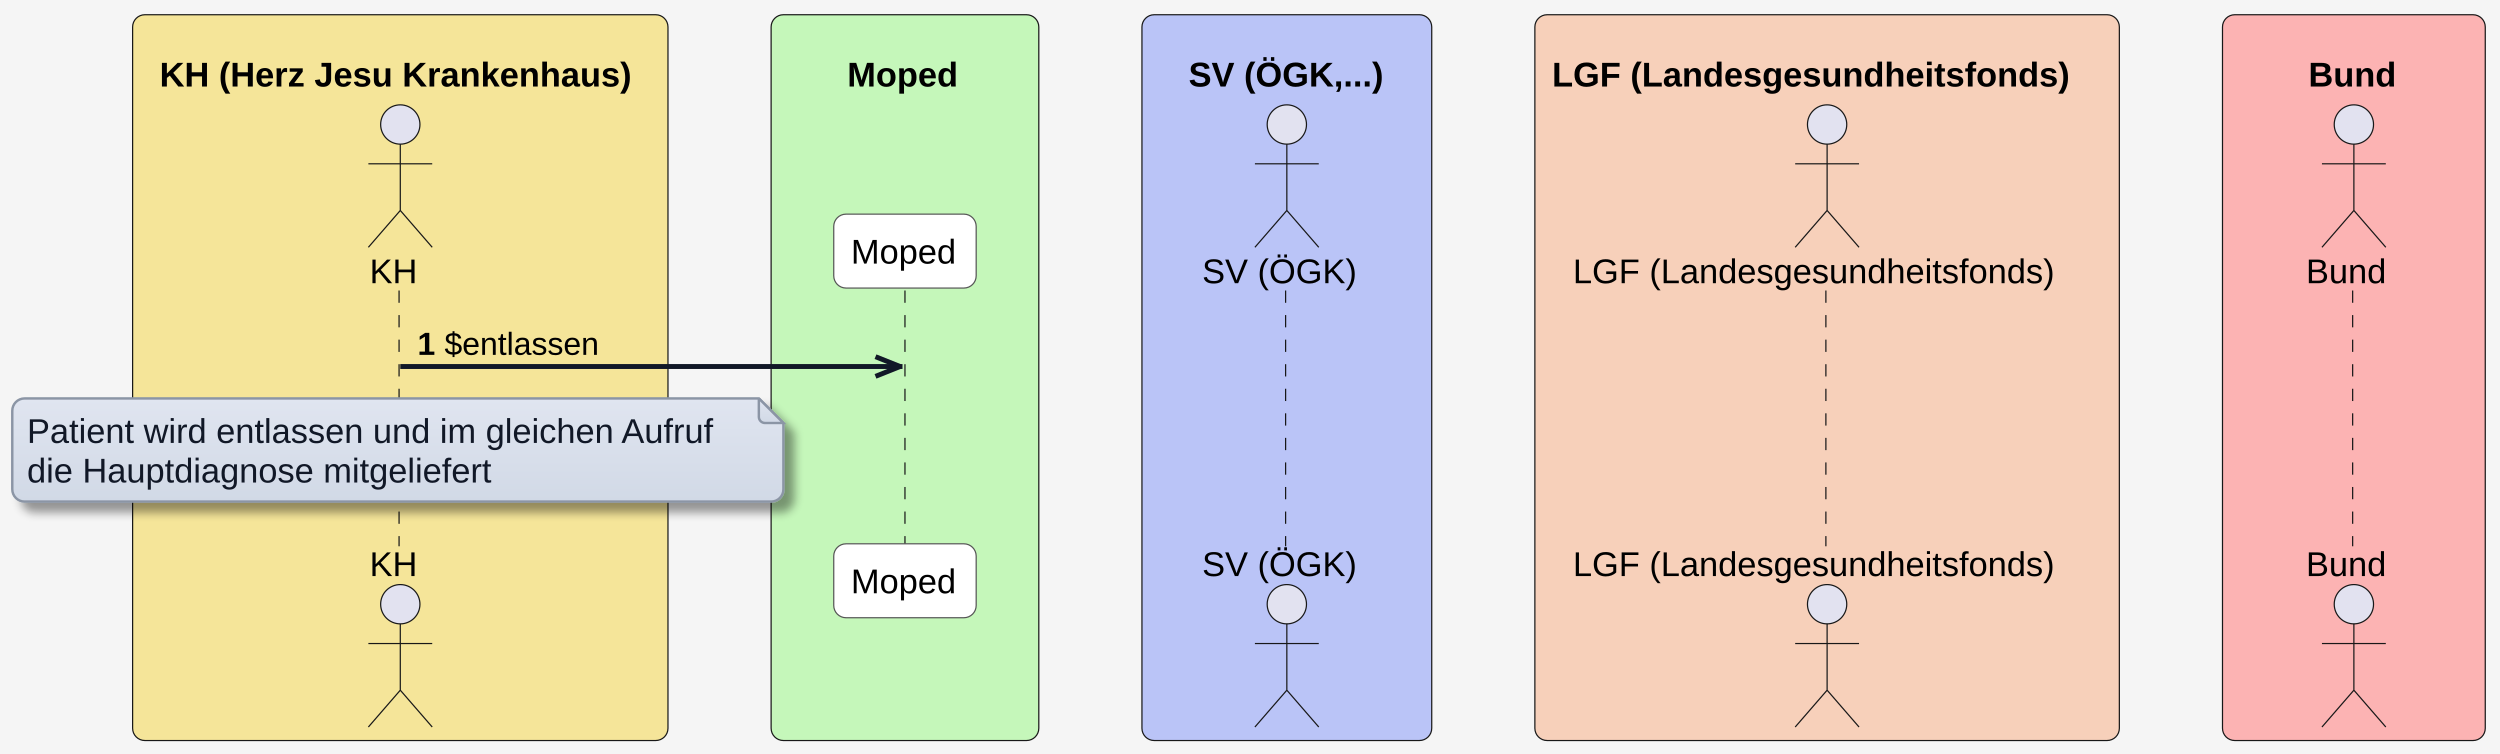
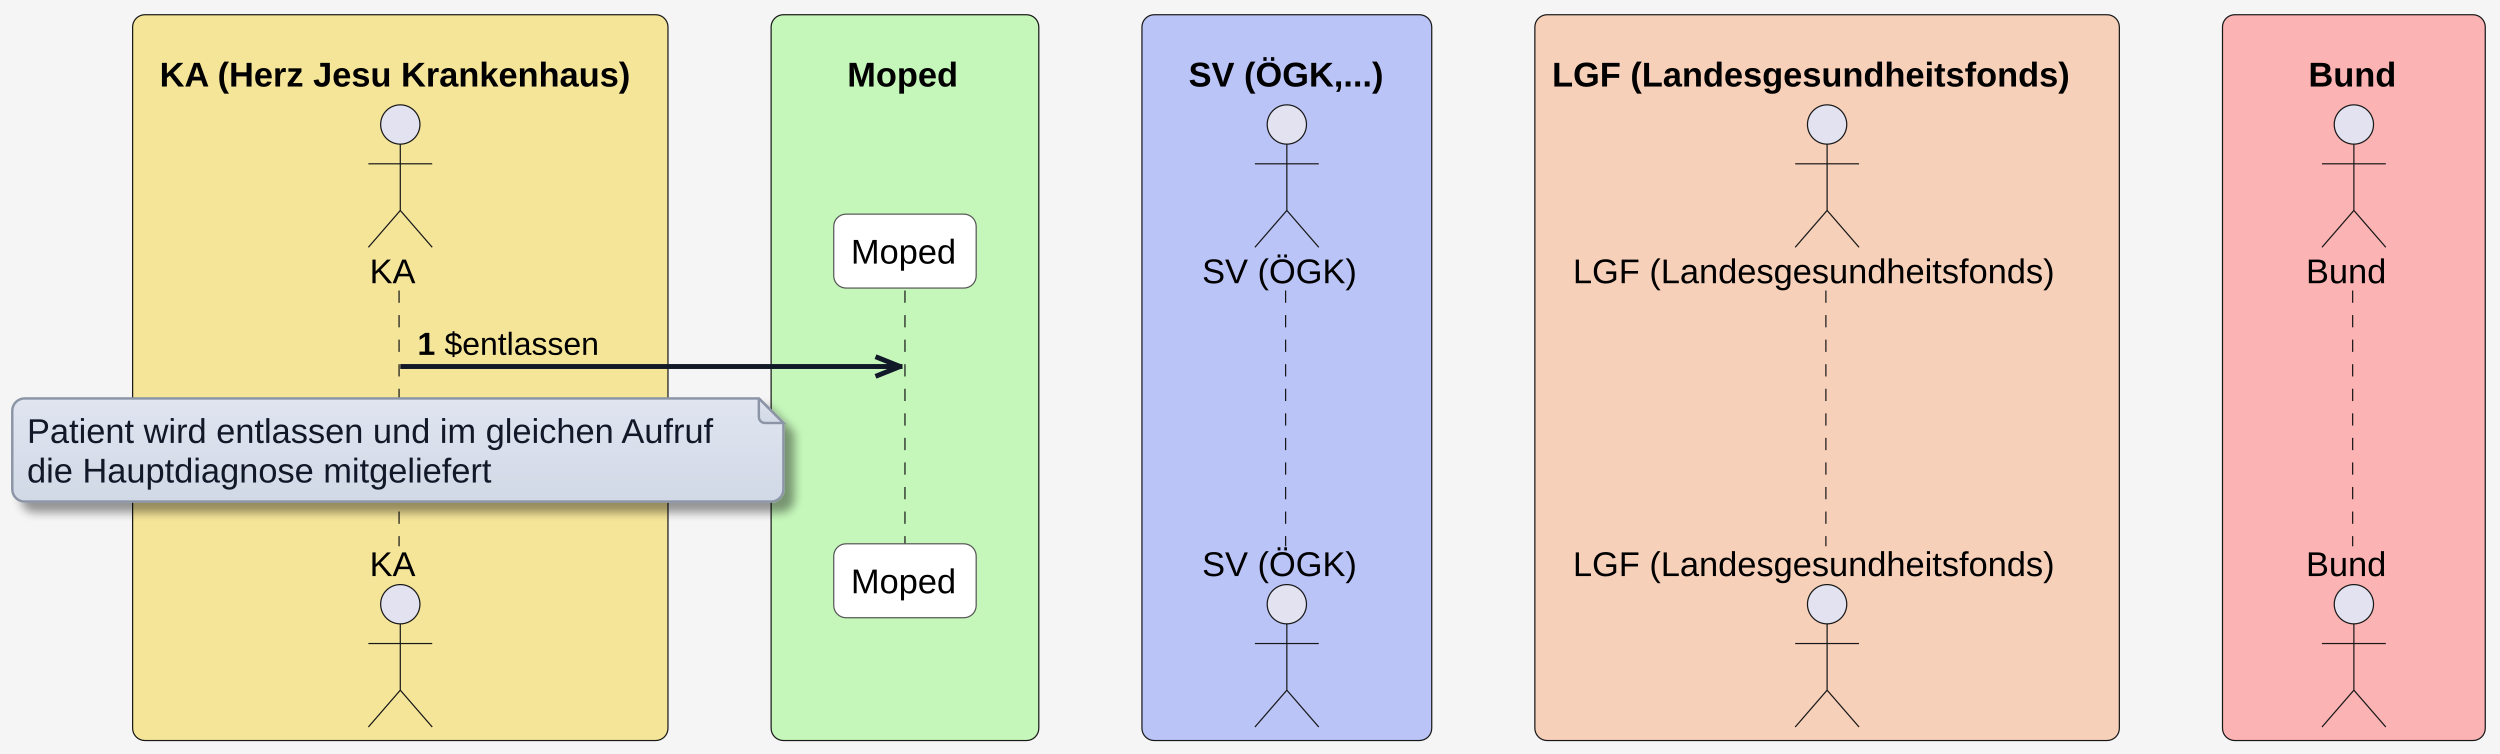
<svg xmlns="http://www.w3.org/2000/svg" contentStyleType="text/css" height="307px" preserveAspectRatio="none" style="width:1018px;height:307px;background:#F5F5F5;" version="1.1" viewBox="0 0 1018 307" width="1018px" zoomAndPan="magnify">
  <defs>
    <linearGradient id="gsqxqcqmtxhr30" x1="50%" x2="50%" y1="0%" y2="100%">
      <stop offset="0%" stop-color="#E0E5F0" />
      <stop offset="100%" stop-color="#D1D9E6" />
    </linearGradient>
    <filter height="300%" id="fsqxqcqmtxhr3" width="300%" x="-1" y="-1">
      <feGaussianBlur result="blurOut" stdDeviation="2.0" />
      <feColorMatrix in="blurOut" result="blurOut2" type="matrix" values="0 0 0 0 0 0 0 0 0 0 0 0 0 0 0 0 0 0 .4 0" />
      <feOffset dx="4.0" dy="4.0" in="blurOut2" result="blurOut3" />
      <feBlend in="SourceGraphic" in2="blurOut3" mode="normal" />
    </filter>
  </defs>
  <g>
    <rect fill="#F5F5F5" height="307" style="stroke:none;stroke-width:1.0;" width="1018" x="0" y="0" />
    <rect fill="#F5E599" height="295.541" rx="5" ry="5" style="stroke:#181818;stroke-width:0.5;" width="218" x="54" y="6" />
    <text fill="#000000" font-family="Arial" font-size="14" font-weight="bold" lengthAdjust="spacing" textLength="4" x="57" y="19.132"> </text>
-     <text fill="#000000" font-family="Arial" font-size="14" font-weight="bold" lengthAdjust="spacing" textLength="196" x="65" y="35.23">KH (Herz Jesu Krankenhaus)</text>
+     <text fill="#000000" font-family="Arial" font-size="14" font-weight="bold" lengthAdjust="spacing" textLength="196" x="65" y="35.23">KA (Herz Jesu Krankenhaus)</text>
    <rect fill="#C5F7BA" height="295.541" rx="5" ry="5" style="stroke:#181818;stroke-width:0.5;" width="109" x="314" y="6" />
    <text fill="#000000" font-family="Arial" font-size="14" font-weight="bold" lengthAdjust="spacing" textLength="4" x="317" y="19.132"> </text>
    <text fill="#000000" font-family="Arial" font-size="14" font-weight="bold" lengthAdjust="spacing" textLength="47" x="345" y="35.23">Moped</text>
    <rect fill="#BAC4F7" height="295.541" rx="5" ry="5" style="stroke:#181818;stroke-width:0.5;" width="118" x="465" y="6" />
    <text fill="#000000" font-family="Arial" font-size="14" font-weight="bold" lengthAdjust="spacing" textLength="4" x="468" y="19.132"> </text>
    <text fill="#000000" font-family="Arial" font-size="14" font-weight="bold" lengthAdjust="spacing" textLength="80" x="484" y="35.23">SV (ÖGK,...)</text>
    <rect fill="#F7D0BA" height="295.541" rx="5" ry="5" style="stroke:#181818;stroke-width:0.5;" width="238" x="625" y="6" />
    <text fill="#000000" font-family="Arial" font-size="14" font-weight="bold" lengthAdjust="spacing" textLength="4" x="628" y="19.132"> </text>
    <text fill="#000000" font-family="Arial" font-size="14" font-weight="bold" lengthAdjust="spacing" textLength="220" x="632" y="35.23">LGF (Landesgesundheitsfonds)</text>
    <rect fill="#FCB3B3" height="295.541" rx="5" ry="5" style="stroke:#181818;stroke-width:0.5;" width="107" x="905" y="6" />
    <text fill="#000000" font-family="Arial" font-size="14" font-weight="bold" lengthAdjust="spacing" textLength="4" x="908" y="19.132"> </text>
    <text fill="#000000" font-family="Arial" font-size="14" font-weight="bold" lengthAdjust="spacing" textLength="37" x="940" y="35.23">Bund</text>
    <line style="stroke:#181818;stroke-width:0.5;stroke-dasharray:5.0,5.0;" x1="162.5" x2="162.5" y1="118.296" y2="222.442" />
    <line style="stroke:#181818;stroke-width:0.5;stroke-dasharray:5.0,5.0;" x1="368.5" x2="368.5" y1="118.296" y2="222.442" />
    <line style="stroke:#181818;stroke-width:0.5;stroke-dasharray:5.0,5.0;" x1="523.5" x2="523.5" y1="118.296" y2="222.442" />
    <line style="stroke:#181818;stroke-width:0.5;stroke-dasharray:5.0,5.0;" x1="743.5" x2="743.5" y1="118.296" y2="222.442" />
    <line style="stroke:#181818;stroke-width:0.5;stroke-dasharray:5.0,5.0;" x1="958" x2="958" y1="118.296" y2="222.442" />
-     <text fill="#000000" font-family="Arial" font-size="14" lengthAdjust="spacing" textLength="19" x="150.5" y="115.329">KH</text>
+     <text fill="#000000" font-family="Arial" font-size="14" lengthAdjust="spacing" textLength="19" x="150.5" y="115.329">KA</text>
    <ellipse cx="163" cy="50.697" fill="#E2E2F0" rx="8" ry="8" style="stroke:#181818;stroke-width:0.5;" />
    <path d="M163,58.697 L163,85.697 M150,66.697 L176,66.697 M163,85.697 L150,100.697 M163,85.697 L176,100.697 " fill="none" style="stroke:#181818;stroke-width:0.5;" />
-     <text fill="#000000" font-family="Arial" font-size="14" lengthAdjust="spacing" textLength="19" x="150.5" y="234.574">KH</text>
+     <text fill="#000000" font-family="Arial" font-size="14" lengthAdjust="spacing" textLength="19" x="150.5" y="234.574">KA</text>
    <ellipse cx="163" cy="246.041" fill="#E2E2F0" rx="8" ry="8" style="stroke:#181818;stroke-width:0.5;" />
    <path d="M163,254.041 L163,281.041 M150,262.041 L176,262.041 M163,281.041 L150,296.041 M163,281.041 L176,296.041 " fill="none" style="stroke:#181818;stroke-width:0.5;" />
    <rect fill="#FFFFFF" height="30.099" rx="5" ry="5" style="stroke:#555555;stroke-width:0.5;" width="58" x="339.5" y="87.197" />
    <text fill="#000000" font-family="Arial" font-size="14" lengthAdjust="spacing" textLength="44" x="346.5" y="107.329">Moped</text>
    <rect fill="#FFFFFF" height="30.099" rx="5" ry="5" style="stroke:#555555;stroke-width:0.5;" width="58" x="339.5" y="221.442" />
    <text fill="#000000" font-family="Arial" font-size="14" lengthAdjust="spacing" textLength="44" x="346.5" y="241.574">Moped</text>
    <text fill="#000000" font-family="Arial" font-size="14" lengthAdjust="spacing" textLength="63" x="489.5" y="115.329">SV (ÖGK)</text>
    <ellipse cx="524" cy="50.697" fill="#E2E2F0" rx="8" ry="8" style="stroke:#181818;stroke-width:0.5;" />
    <path d="M524,58.697 L524,85.697 M511,66.697 L537,66.697 M524,85.697 L511,100.697 M524,85.697 L537,100.697 " fill="none" style="stroke:#181818;stroke-width:0.5;" />
    <text fill="#000000" font-family="Arial" font-size="14" lengthAdjust="spacing" textLength="63" x="489.5" y="234.574">SV (ÖGK)</text>
    <ellipse cx="524" cy="246.041" fill="#E2E2F0" rx="8" ry="8" style="stroke:#181818;stroke-width:0.5;" />
    <path d="M524,254.041 L524,281.041 M511,262.041 L537,262.041 M524,281.041 L511,296.041 M524,281.041 L537,296.041 " fill="none" style="stroke:#181818;stroke-width:0.5;" />
    <text fill="#000000" font-family="Arial" font-size="14" lengthAdjust="spacing" textLength="201" x="640.5" y="115.329">LGF (Landesgesundheitsfonds)</text>
    <ellipse cx="744" cy="50.697" fill="#E2E2F0" rx="8" ry="8" style="stroke:#181818;stroke-width:0.5;" />
    <path d="M744,58.697 L744,85.697 M731,66.697 L757,66.697 M744,85.697 L731,100.697 M744,85.697 L757,100.697 " fill="none" style="stroke:#181818;stroke-width:0.5;" />
    <text fill="#000000" font-family="Arial" font-size="14" lengthAdjust="spacing" textLength="201" x="640.5" y="234.574">LGF (Landesgesundheitsfonds)</text>
    <ellipse cx="744" cy="246.041" fill="#E2E2F0" rx="8" ry="8" style="stroke:#181818;stroke-width:0.5;" />
    <path d="M744,254.041 L744,281.041 M731,262.041 L757,262.041 M744,281.041 L731,296.041 M744,281.041 L757,296.041 " fill="none" style="stroke:#181818;stroke-width:0.5;" />
    <text fill="#000000" font-family="Arial" font-size="14" lengthAdjust="spacing" textLength="33" x="939" y="115.329">Bund</text>
    <ellipse cx="958.5" cy="50.697" fill="#E2E2F0" rx="8" ry="8" style="stroke:#181818;stroke-width:0.5;" />
    <path d="M958.5,58.697 L958.5,85.697 M945.5,66.697 L971.5,66.697 M958.5,85.697 L945.5,100.697 M958.5,85.697 L971.5,100.697 " fill="none" style="stroke:#181818;stroke-width:0.5;" />
    <text fill="#000000" font-family="Arial" font-size="14" lengthAdjust="spacing" textLength="33" x="939" y="234.574">Bund</text>
    <ellipse cx="958.5" cy="246.041" fill="#E2E2F0" rx="8" ry="8" style="stroke:#181818;stroke-width:0.5;" />
    <path d="M958.5,254.041 L958.5,281.041 M945.5,262.041 L971.5,262.041 M958.5,281.041 L945.5,296.041 M958.5,281.041 L971.5,296.041 " fill="none" style="stroke:#181818;stroke-width:0.5;" />
    <line style="stroke:#111827;stroke-width:2.0;" x1="366.5" x2="356.5" y1="149.245" y2="145.245" />
    <line style="stroke:#111827;stroke-width:2.0;" x1="366.5" x2="356.5" y1="149.245" y2="153.245" />
    <line style="stroke:#111827;stroke-width:2.0;" x1="163" x2="367.5" y1="149.245" y2="149.245" />
    <text fill="#000000" font-family="Arial" font-size="13" font-weight="bold" lengthAdjust="spacing" textLength="7" x="170" y="144.49">1</text>
    <text fill="#000000" font-family="Arial" font-size="13" lengthAdjust="spacing" textLength="63" x="181" y="144.49">$entlassen</text>
    <path d="M5,167.245 L5,199.245 A5,5 0 0 0 10,204.245 L314,204.245 A5,5 0 0 0 319,199.245 L319,172.245 L309,162.245 L10,162.245 A5,5 0 0 0 5,167.245 " fill="url(#gsqxqcqmtxhr30)" filter="url(#fsqxqcqmtxhr3)" style="stroke:#8B95A5;stroke-width:1.0;" />
    <path d="M309,162.245 L309,169.745 A2.5,2.5 0 0 0 311.5,172.245 L319,172.245 L309,162.245 " fill="url(#gsqxqcqmtxhr30)" style="stroke:#8B95A5;stroke-width:1.0;" />
    <text fill="#111827" font-family="Arial" font-size="14" lengthAdjust="spacing" textLength="285" x="11" y="180.376">Patient wird entlassen und im gleichen Aufruf</text>
    <text fill="#111827" font-family="Arial" font-size="14" lengthAdjust="spacing" textLength="193" x="11" y="196.475">die Hauptdiagnose mitgeliefert</text>
  </g>
</svg>
